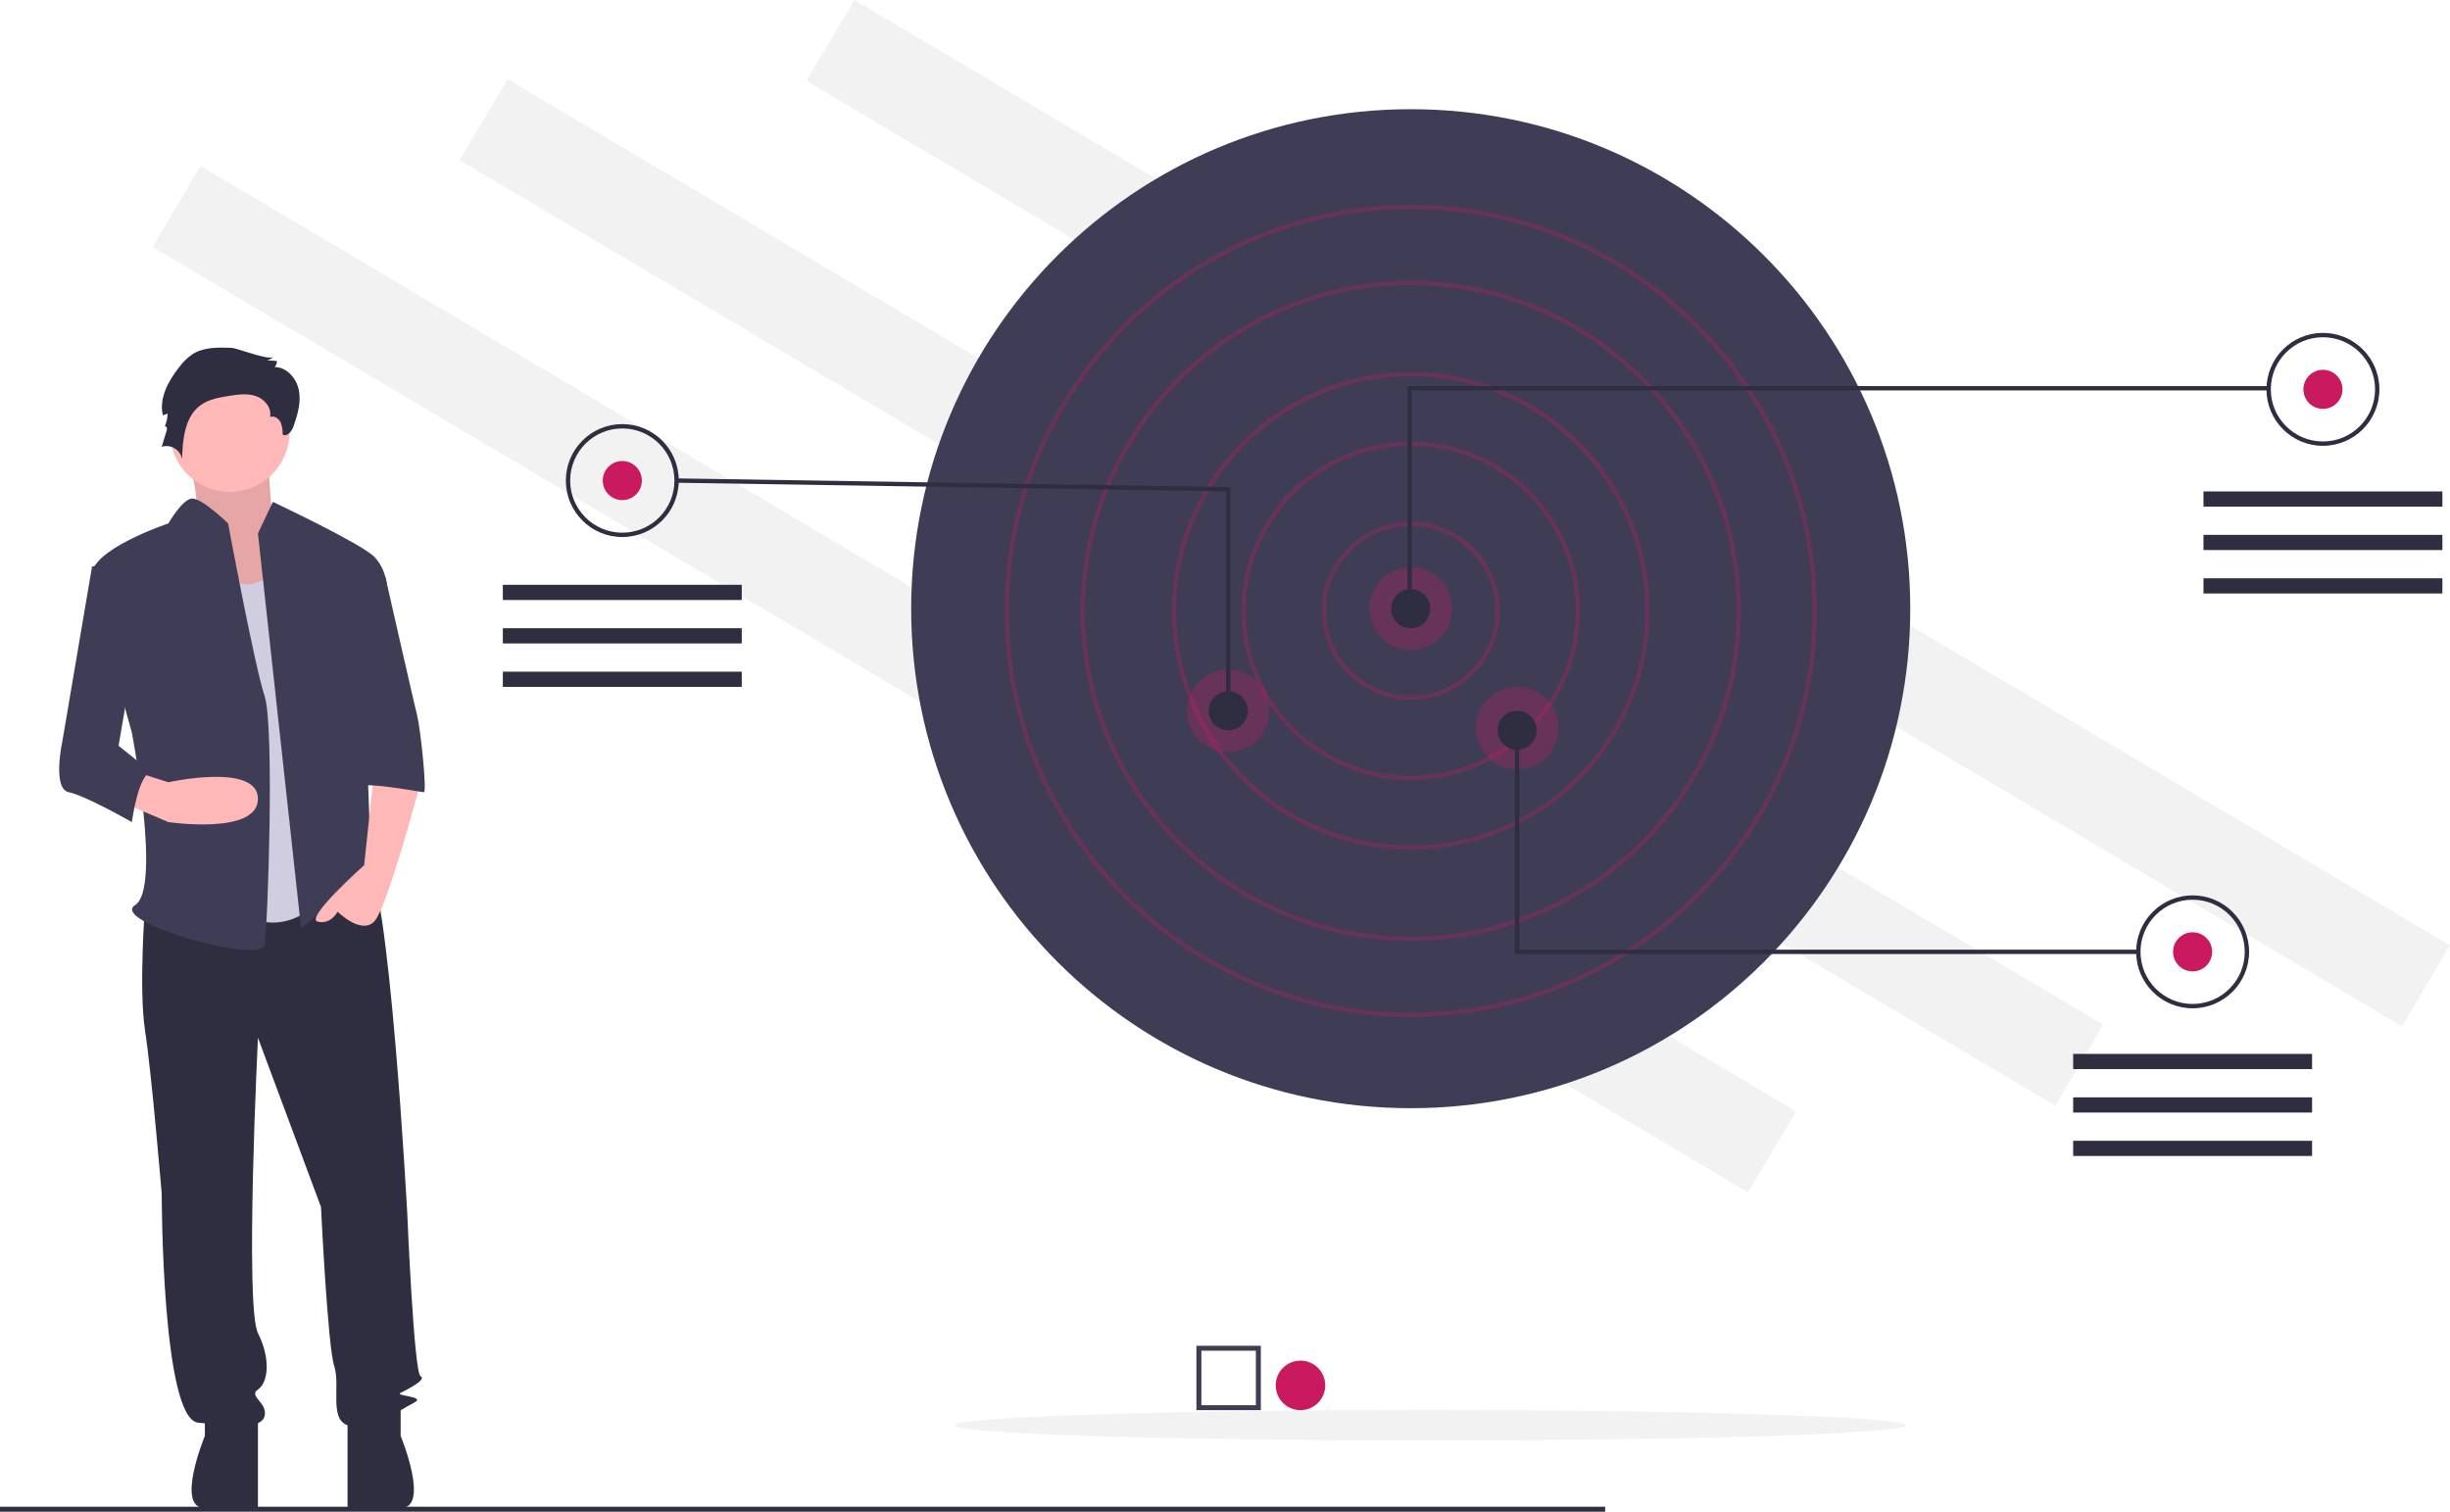
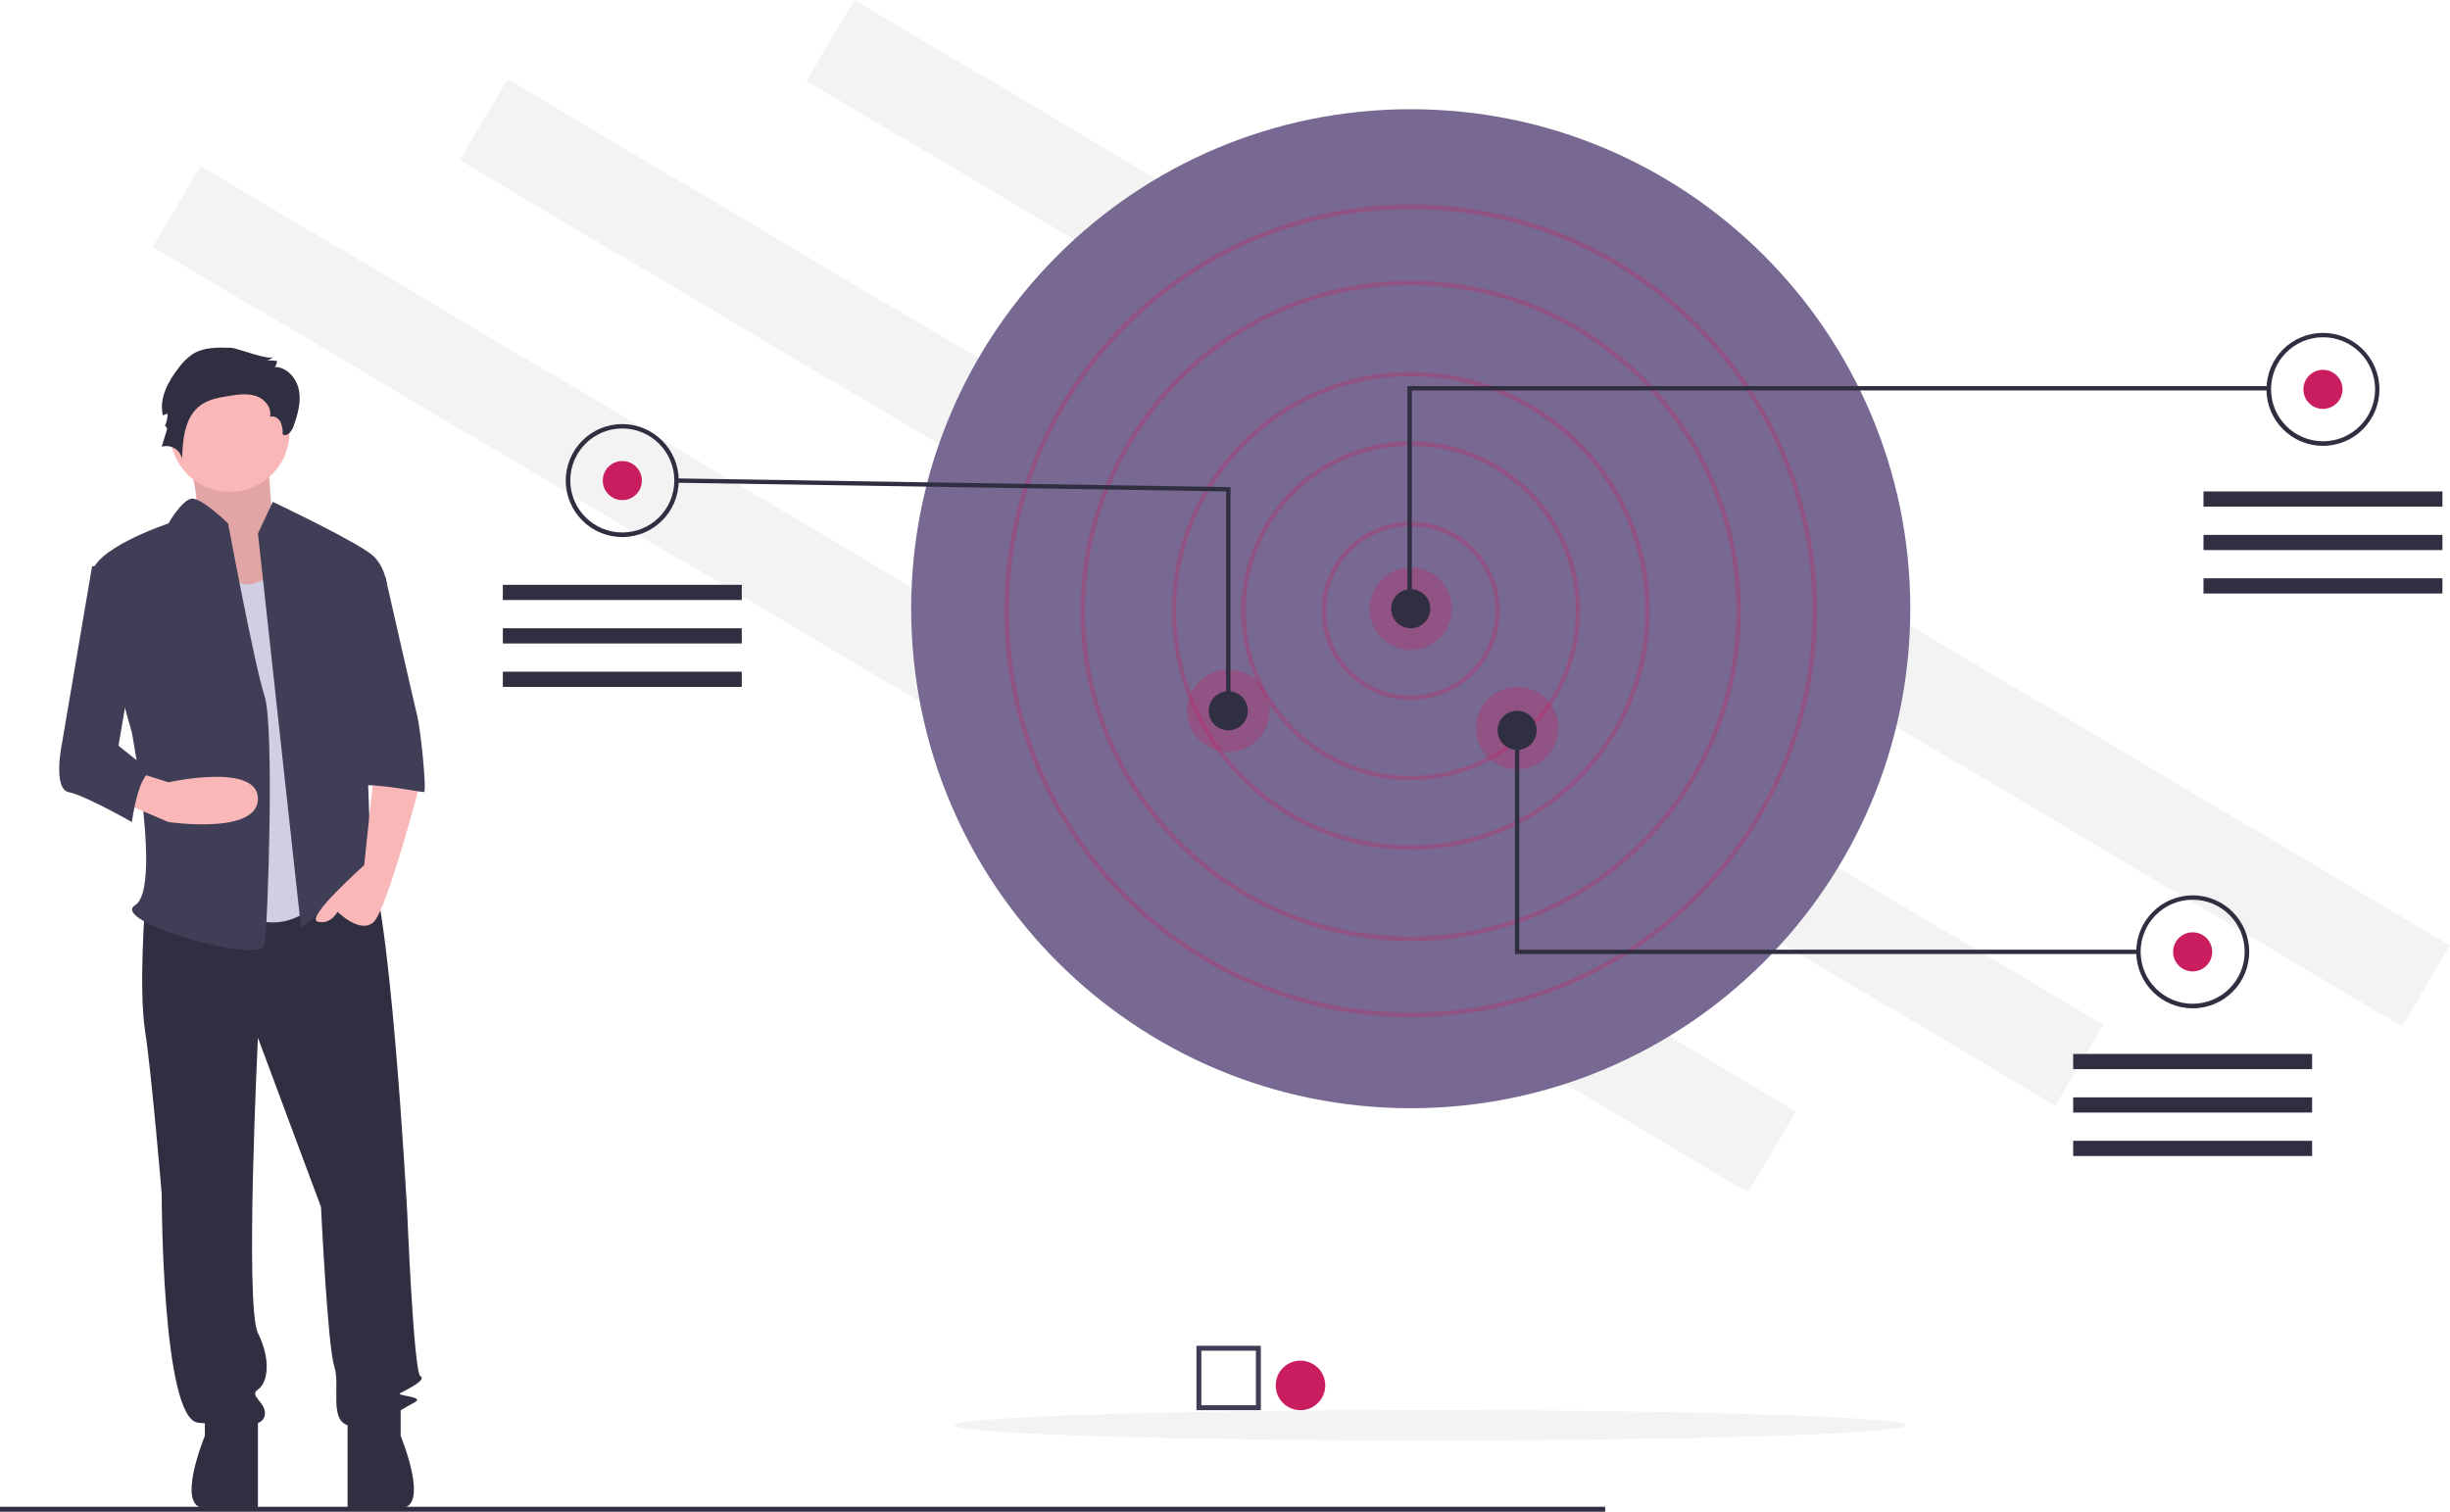
- <svg xmlns="http://www.w3.org/2000/svg" id="b7c4787f-e4a8-4036-aa60-d215daeece2d" data-name="Layer 1" width="989.07" height="610.336" viewBox="0 0 989.07 610.336">
-   <rect x="388.422" y="333.02" width="748.723" height="38" transform="matrix(0.8603, 0.50978, -0.50978, 0.8603, 180.5447, -484.5084)" fill="#f2f2f2" />
-   <rect x="248.422" y="365.02" width="748.723" height="38" transform="matrix(0.8603, 0.50978, -0.50978, 0.8603, 177.3003, -408.669)" fill="#f2f2f2" />
-   <rect x="124.422" y="400.02" width="748.723" height="38" transform="matrix(0.8603, 0.50978, -0.50978, 0.8603, 177.8204, -340.567)" fill="#f2f2f2" />
-   <circle cx="569.511" cy="245.756" r="201.669" fill="#3f3d56" />
-   <path d="M674.976,427.414a35.95,35.95,0,1,1,35.95-35.95A35.99,35.99,0,0,1,674.976,427.414Zm0-70.146a34.196,34.196,0,1,0,34.196,34.196A34.234,34.234,0,0,0,674.976,357.269Z" transform="translate(-105.465 -144.832)" fill="#c91a5f" opacity="0.3" />
-   <path d="M674.976,459.857a68.392,68.392,0,1,1,68.392-68.392A68.469,68.469,0,0,1,674.976,459.857Zm0-135.03a66.638,66.638,0,1,0,66.638,66.638A66.714,66.714,0,0,0,674.976,324.827Z" transform="translate(-105.465 -144.832)" fill="#c91a5f" opacity="0.3" />
-   <path d="M674.976,487.915a96.45,96.45,0,1,1,96.45-96.45A96.559,96.559,0,0,1,674.976,487.915Zm0-191.147a94.697,94.697,0,1,0,94.697,94.697A94.804,94.804,0,0,0,674.976,296.768Z" transform="translate(-105.465 -144.832)" fill="#c91a5f" opacity="0.3" />
-   <path d="M674.976,524.741c-73.489,0-133.277-59.787-133.277-133.277,0-73.489,59.788-133.277,133.277-133.277,73.489,0,133.277,59.788,133.277,133.277C808.252,464.954,748.465,524.741,674.976,524.741Zm0-264.8c-72.522,0-131.523,59.001-131.523,131.523,0,72.522,59.001,131.523,131.523,131.523,72.522,0,131.523-59.001,131.523-131.523C806.499,318.943,747.497,259.942,674.976,259.942Z" transform="translate(-105.465 -144.832)" fill="#c91a5f" opacity="0.3" />
-   <path d="M674.976,555.43c-90.411,0-163.965-73.554-163.965-163.965s73.554-163.965,163.965-163.965,163.965,73.554,163.965,163.965S765.387,555.43,674.976,555.43Zm0-326.177c-89.444,0-162.212,72.768-162.212,162.212,0,89.444,72.768,162.212,162.212,162.212,89.444,0,162.212-72.767,162.212-162.212C837.187,302.021,764.42,229.253,674.976,229.253Z" transform="translate(-105.465 -144.832)" fill="#c91a5f" opacity="0.3" />
-   <circle cx="569.511" cy="245.756" r="16.66" fill="#c91a5f" opacity="0.3" />
-   <circle cx="612.475" cy="293.981" r="16.66" fill="#c91a5f" opacity="0.3" />
-   <circle cx="495.858" cy="286.967" r="16.66" fill="#c91a5f" opacity="0.3" />
-   <circle cx="569.511" cy="245.756" r="7.891" fill="#2f2e41" />
-   <circle cx="495.858" cy="286.967" r="7.891" fill="#2f2e41" />
-   <circle cx="612.475" cy="294.858" r="7.891" fill="#2f2e41" />
-   <circle cx="937.775" cy="157.197" r="7.891" fill="#c91a5f" />
-   <polygon points="569.949 246.194 568.195 246.194 568.195 155.882 916.293 155.882 916.293 157.636 569.949 157.636 569.949 246.194" fill="#2f2e41" />
-   <path d="M1043.24,324.827a22.797,22.797,0,1,1,22.797-22.797A22.823,22.823,0,0,1,1043.24,324.827Zm0-43.841a21.044,21.044,0,1,0,21.044,21.044A21.068,21.068,0,0,0,1043.24,280.986Z" transform="translate(-105.465 -144.832)" fill="#2f2e41" />
-   <circle cx="885.166" cy="384.294" r="7.891" fill="#c91a5f" />
-   <path d="M990.631,551.923a22.797,22.797,0,1,1,22.797-22.797A22.823,22.823,0,0,1,990.631,551.923Zm0-43.841a21.044,21.044,0,1,0,21.044,21.044A21.068,21.068,0,0,0,990.631,508.082Z" transform="translate(-105.465 -144.832)" fill="#2f2e41" />
-   <circle cx="251.225" cy="194.024" r="7.891" fill="#c91a5f" />
-   <path d="M356.69,361.653a22.797,22.797,0,1,1,22.797-22.797A22.823,22.823,0,0,1,356.69,361.653Zm0-43.841a21.044,21.044,0,1,0,21.044,21.044A21.068,21.068,0,0,0,356.69,317.812Z" transform="translate(-105.465 -144.832)" fill="#2f2e41" />
-   <polygon points="496.735 286.967 494.981 286.967 494.981 198.394 273.132 194.9 273.159 193.147 496.735 196.668 496.735 286.967" fill="#2f2e41" />
-   <polygon points="863.245 385.17 611.598 385.17 611.598 294.858 613.352 294.858 613.352 383.417 863.245 383.417 863.245 385.17" fill="#2f2e41" />
-   <rect x="889.55" y="198.408" width="96.45" height="6.138" fill="#2f2e41" />
-   <rect x="889.55" y="215.944" width="96.45" height="6.138" fill="#2f2e41" />
-   <rect x="889.55" y="233.481" width="96.45" height="6.138" fill="#2f2e41" />
-   <rect x="836.941" y="425.504" width="96.45" height="6.138" fill="#2f2e41" />
-   <rect x="836.941" y="443.04" width="96.45" height="6.138" fill="#2f2e41" />
-   <rect x="836.941" y="460.577" width="96.45" height="6.138" fill="#2f2e41" />
-   <rect x="203" y="236.111" width="96.45" height="6.138" fill="#2f2e41" />
-   <rect x="203" y="253.647" width="96.45" height="6.138" fill="#2f2e41" />
-   <rect x="203" y="271.184" width="96.45" height="6.138" fill="#2f2e41" />
-   <ellipse cx="577.402" cy="575.447" rx="192.024" ry="6.138" fill="#f2f2f2" />
-   <rect y="608.336" width="648" height="2" fill="#2f2e41" />
-   <path d="M179.456,324.019s9.179,26.124,3.53,30.143,19.063,36.841,19.063,36.841l29.654-8.038-16.239-27.463s-2.118-27.463-2.118-31.482S179.456,324.019,179.456,324.019Z" transform="translate(-105.465 -144.832)" fill="#ffb8b8" />
-   <path d="M179.456,324.019s9.179,26.124,3.53,30.143,19.063,36.841,19.063,36.841l29.654-8.038-16.239-27.463s-2.118-27.463-2.118-31.482S179.456,324.019,179.456,324.019Z" transform="translate(-105.465 -144.832)" opacity="0.1" />
-   <path d="M164.05,510.234s-2.679,33.492,0,50.908,6.698,65.644,6.698,65.644,0,91.098,14.736,92.438,25.454,2.679,26.794-2.679-6.698-8.038-2.679-10.717,5.359-12.057,0-22.775,0-119.231,0-119.231l25.454,68.323s2.679,56.266,5.359,64.304-2.679,22.774,6.698,24.114,20.095-6.698,25.454-9.378-8.038-2.679-5.359-4.019,10.717-5.359,8.038-6.698-5.359-65.644-5.359-65.644-7.368-137.317-16.746-142.676-15.406,3.871-15.406,3.871Z" transform="translate(-105.465 -144.832)" fill="#2f2e41" />
-   <path d="M188.164,713.865V724.582s-12.057,29.133,0,29.133,21.435,3.019,21.435-1V716.544Z" transform="translate(-105.465 -144.832)" fill="#2f2e41" />
-   <path d="M267.205,713.846v10.717s12.057,29.133,0,29.133-21.435,3.019-21.435-1V716.525Z" transform="translate(-105.465 -144.832)" fill="#2f2e41" />
-   <circle cx="92.747" cy="174.498" r="24.114" fill="#ffb8b8" />
-   <path d="M190.843,364.209s6.698,20.095,17.416,16.076l10.717-4.019L237.732,504.875s-14.736,21.435-36.171,8.038S190.843,364.209,190.843,364.209Z" transform="translate(-105.465 -144.832)" fill="#d0cde1" />
-   <path d="M209.599,360.19l6.029-12.727s35.501,16.746,40.86,22.105,5.359,13.397,5.359,13.397l-9.378,33.492s2.679,73.682,2.679,76.362,9.378,17.416,2.679,12.057-8.038-10.717-13.397-2.679-17.416,17.416-17.416,17.416Z" transform="translate(-105.465 -144.832)" fill="#3f3d56" />
-   <path d="M256.488,456.647l-4.019,37.511s-24.114,21.435-18.755,22.774,8.038-4.019,8.038-4.019,9.378,9.378,14.736,4.019S275.243,460.666,275.243,460.666Z" transform="translate(-105.465 -144.832)" fill="#ffb8b8" />
-   <path d="M198.725,285.25c-5.346-.191-11.067-.286-15.574,2.595a22.8,22.8,0,0,0-5.382,5.269c-4.39,5.549-8.183,12.532-6.552,19.417l1.894-.739a12.401,12.401,0,0,1-1.196,5.313c.267-.775,1.16.478.921,1.263l-2.086,6.844a6.444,6.444,0,0,1,8.218,4.904c.238-7.95,1.063-17.066,7.512-21.72,3.252-2.347,7.368-3.064,11.328-3.7,3.653-.587,7.483-1.147,10.982.056s6.479,4.781,5.686,8.395c1.613-.556,3.418.569,4.215,2.077a10.912,10.912,0,0,1,.863,4.995c1.72,1.215,3.677-1.198,4.378-3.184,1.645-4.662,3.108-9.624,2.221-14.487s-4.849-9.511-9.793-9.527a3.433,3.433,0,0,0,.893-2.417l-4.074-.344a4.503,4.503,0,0,0,2.691-1.419C214.233,290.641,201.371,285.344,198.725,285.25Z" transform="translate(-105.465 -144.832)" fill="#2f2e41" />
-   <path d="M197.542,356.171s-10.906-10.687-14.831-10.032-9.284,10.032-9.284,10.032-32.152,10.717-30.813,21.435,16.076,62.965,16.076,62.965,12.057,62.965,1.34,69.663,50.908,24.114,52.247,16.076,4.019-88.419,0-100.476S197.542,356.171,197.542,356.171Z" transform="translate(-105.465 -144.832)" fill="#3f3d56" />
-   <path d="M154.672,468.704l18.755,8.038s36.171,5.359,36.171-9.378-36.171-6.698-36.171-6.698l-12.058-3.855Z" transform="translate(-105.465 -144.832)" fill="#ffb8b8" />
-   <path d="M244.43,377.606h16.565s11.568,50.908,12.908,56.266,4.019,30.813,2.679,30.813-28.133-5.359-28.133-1.34Z" transform="translate(-105.465 -144.832)" fill="#3f3d56" />
-   <path d="M158.691,369.568l-16.076,4.019L130.558,444.59s-4.019,18.755,2.679,20.095,25.454,12.057,25.454,12.057,2.679-20.095,8.038-20.095l-13.397-10.717,8.038-46.889Z" transform="translate(-105.465 -144.832)" fill="#3f3d56" />
-   <path d="M614.465,714.168h-26v-26h26Zm-24-2h22v-22h-22Z" transform="translate(-105.465 -144.832)" fill="#3f3d56" />
-   <circle cx="525" cy="559.336" r="10" fill="#c91a5f" />
+ <svg xmlns="http://www.w3.org/2000/svg" id="Calque_1" data-name="Calque 1" viewBox="0 0 989.06 610.34">
+   <defs>
+     <style>.cls-1{fill:#f3f3f3;}.cls-2{fill:#776992;}.cls-3,.cls-5{fill:#c91d60;}.cls-3{opacity:0.3;}.cls-3,.cls-7{isolation:isolate;}.cls-4{fill:#302e41;}.cls-6{fill:#f9b7b8;}.cls-7{fill:#010101;opacity:0.1;}.cls-8{fill:#d1cde2;}.cls-9{fill:#403e56;}</style>
+   </defs>
+   <rect class="cls-1" x="439.32" y="-190.17" width="38" height="748.72" transform="translate(265.22 507.58) rotate(-59.35)" />
+   <rect class="cls-1" x="299.32" y="-158.17" width="38" height="748.72" transform="translate(169.06 402.83) rotate(-59.35)" />
+   <rect class="cls-1" x="175.32" y="-123.17" width="38" height="748.72" transform="translate(78.16 313.31) rotate(-59.35)" />
+   <circle class="cls-2" cx="569.51" cy="245.76" r="201.67" />
+   <path class="cls-3" d="M370.51,259.58a35.95,35.95,0,1,1,35.95-35.95h0A36,36,0,0,1,370.51,259.58Zm0-70.14a34.2,34.2,0,1,0,34.2,34.19h0a34.23,34.23,0,0,0-34.2-34.19Z" transform="translate(199 23)" />
+   <path class="cls-3" d="M370.51,292a68.4,68.4,0,1,1,68.39-68.4h0A68.48,68.48,0,0,1,370.51,292Zm0-135a66.64,66.64,0,1,0,66.64,66.63A66.64,66.64,0,0,0,370.51,157Z" transform="translate(199 23)" />
+   <path class="cls-3" d="M370.51,320.08A96.45,96.45,0,1,1,467,223.63,96.45,96.45,0,0,1,370.51,320.08Zm0-191.14a94.7,94.7,0,1,0,94.7,94.69h0a94.8,94.8,0,0,0-94.7-94.69Z" transform="translate(199 23)" />
+   <path class="cls-3" d="M370.51,356.91c-73.49,0-133.28-59.79-133.28-133.28S297,90.36,370.51,90.36s133.28,59.79,133.28,133.27S444,356.91,370.51,356.91Zm0-264.8C298,92.11,239,151.11,239,223.63s59,131.53,131.52,131.53S502,296.16,502,223.63,443,92.11,370.51,92.11Z" transform="translate(199 23)" />
+   <path class="cls-3" d="M370.51,387.6c-90.41,0-164-73.55-164-164s73.55-164,164-164,164,73.55,164,164S460.92,387.6,370.51,387.6Zm0-326.18c-89.44,0-162.21,72.77-162.21,162.21s72.77,162.22,162.21,162.22,162.21-72.77,162.21-162.22S460,61.42,370.51,61.42Z" transform="translate(199 23)" />
+   <circle class="cls-3" cx="569.51" cy="245.76" r="16.66" />
+   <circle class="cls-3" cx="612.47" cy="293.98" r="16.66" />
+   <circle class="cls-3" cx="296.86" cy="263.97" r="16.66" transform="translate(187.75 537.71) rotate(-80.78)" />
+   <circle class="cls-4" cx="569.51" cy="245.76" r="7.89" />
+   <circle class="cls-4" cx="495.86" cy="286.97" r="7.89" />
+   <circle class="cls-4" cx="612.47" cy="294.86" r="7.89" />
+   <circle class="cls-5" cx="937.77" cy="157.2" r="7.89" />
+   <polygon class="cls-4" points="569.95 246.2 568.2 246.2 568.2 155.88 916.29 155.88 916.29 157.64 569.95 157.64 569.95 246.2" />
+   <path class="cls-4" d="M738.77,157a22.8,22.8,0,1,1,22.8-22.8A22.79,22.79,0,0,1,738.77,157Zm0-43.84a21,21,0,1,0,21.05,21,21,21,0,0,0-21.05-21Z" transform="translate(199 23)" />
+   <circle class="cls-5" cx="885.17" cy="384.3" r="7.89" />
+   <path class="cls-4" d="M686.17,384.09A22.8,22.8,0,1,1,709,361.3h0A22.81,22.81,0,0,1,686.17,384.09Zm0-43.84a21,21,0,1,0,21,21.05,21,21,0,0,0-21-21.05Z" transform="translate(199 23)" />
+   <circle class="cls-5" cx="251.23" cy="194.03" r="7.89" />
+   <path class="cls-4" d="M52.23,193.82A22.8,22.8,0,1,1,75,171,22.79,22.79,0,0,1,52.23,193.82Zm0-43.84a21,21,0,1,0,21,21.05h0a21.07,21.07,0,0,0-21-21.05Z" transform="translate(199 23)" />
+   <polygon class="cls-4" points="496.74 286.97 494.98 286.97 494.98 198.4 273.13 194.9 273.16 193.15 496.74 196.67 496.74 286.97" />
+   <polygon class="cls-4" points="863.25 385.17 611.6 385.17 611.6 294.86 613.35 294.86 613.35 383.42 863.25 383.42 863.25 385.17" />
+   <rect class="cls-4" x="889.55" y="198.41" width="96.45" height="6.14" />
+   <rect class="cls-4" x="889.55" y="215.95" width="96.45" height="6.14" />
+   <rect class="cls-4" x="889.55" y="233.48" width="96.45" height="6.14" />
+   <rect class="cls-4" x="836.94" y="425.51" width="96.45" height="6.14" />
+   <rect class="cls-4" x="836.94" y="443.04" width="96.45" height="6.14" />
+   <rect class="cls-4" x="836.94" y="460.58" width="96.45" height="6.14" />
+   <rect class="cls-4" x="203" y="236.11" width="96.45" height="6.14" />
+   <rect class="cls-4" x="203" y="253.65" width="96.45" height="6.14" />
+   <rect class="cls-4" x="203" y="271.19" width="96.45" height="6.14" />
+   <ellipse class="cls-1" cx="577.4" cy="575.45" rx="192.02" ry="6.14" />
+   <rect class="cls-4" y="608.34" width="648" height="2" />
+   <path class="cls-6" d="M-125,156.19s9.18,26.12,3.53,30.14,19.06,36.84,19.06,36.84l29.66-8L-89,187.67s-2.12-27.46-2.12-31.48S-125,156.19-125,156.19Z" transform="translate(199 23)" />
+   <path class="cls-7" d="M-125,156.19s9.18,26.12,3.53,30.14,19.06,36.84,19.06,36.84l29.66-8L-89,187.67s-2.12-27.46-2.12-31.48S-125,156.19-125,156.19Z" transform="translate(199 23)" />
+   <path class="cls-4" d="M-140.42,342.4s-2.67,33.5,0,50.91,6.7,65.65,6.7,65.65,0,91.09,14.74,92.43,25.45,2.68,26.79-2.68-6.7-8-2.68-10.71,5.36-12.06,0-22.78,0-119.23,0-119.23l25.46,68.32s2.68,56.27,5.36,64.31-2.68,22.77,6.69,24.11,20.1-6.7,25.46-9.38-8-2.67-5.36-4,10.72-5.36,8-6.7S-34.58,467-34.58,467s-7.37-137.31-16.75-142.67-15.4,3.87-15.4,3.87Z" transform="translate(199 23)" />
+   <path class="cls-4" d="M-116.3,546v10.72s-12.06,29.13,0,29.13,21.43,3,21.43-1V548.71Z" transform="translate(199 23)" />
+   <path class="cls-4" d="M-37.26,546v10.71s12.06,29.14,0,29.14-21.43,3-21.43-1V548.69Z" transform="translate(199 23)" />
+   <circle class="cls-6" cx="92.75" cy="174.5" r="24.11" />
+   <path class="cls-8" d="M-113.62,196.38s6.7,20.09,17.41,16.07l10.72-4L-66.73,337s-14.74,21.44-36.17,8S-113.62,196.38-113.62,196.38Z" transform="translate(199 23)" />
+   <path class="cls-9" d="M-94.87,192.36l6-12.73s35.5,16.75,40.86,22.11,5.36,13.39,5.36,13.39L-52,248.63s2.68,73.68,2.68,76.36,9.38,17.41,2.68,12.05-8-10.71-13.39-2.67-17.42,17.41-17.42,17.41Z" transform="translate(199 23)" />
+   <path class="cls-6" d="M-48,288.82l-4,37.51s-24.11,21.43-18.75,22.77,8-4,8-4,9.37,9.38,14.73,4,18.76-56.26,18.76-56.26Z" transform="translate(199 23)" />
+   <path class="cls-4" d="M-105.74,117.42c-5.35-.19-11.07-.29-15.57,2.59a22.86,22.86,0,0,0-5.39,5.27c-4.39,5.55-8.18,12.54-6.55,19.42l1.9-.74a12.42,12.42,0,0,1-1.2,5.32c.27-.78,1.16.47.92,1.26l-2.09,6.84a6.45,6.45,0,0,1,8.06,4.26c.06.21.12.43.16.65.24-7.95,1.06-17.07,7.51-21.72,3.26-2.35,7.37-3.07,11.33-3.7,3.65-.59,7.48-1.15,11,0s6.48,4.78,5.69,8.4c1.61-.56,3.42.56,4.21,2.07a10.87,10.87,0,0,1,.87,5c1.72,1.21,3.67-1.2,4.38-3.19,1.64-4.66,3.1-9.62,2.22-14.48s-4.85-9.51-9.8-9.53a3.48,3.48,0,0,0,.9-2.42l-4.08-.34A4.49,4.49,0,0,0-88.6,121C-90.23,122.81-103.09,117.51-105.74,117.42Z" transform="translate(199 23)" />
+   <path class="cls-9" d="M-106.92,188.34s-10.91-10.69-14.83-10-9.29,10-9.29,10-32.15,10.72-30.81,21.44,16.08,63,16.08,63,12.05,63,1.34,69.66,50.9,24.12,52.24,16.08,4-88.42,0-100.48S-106.92,188.34-106.92,188.34Z" transform="translate(199 23)" />
+   <path class="cls-6" d="M-149.79,300.87l18.75,8s36.17,5.36,36.17-9.38S-131,292.84-131,292.84L-143.1,289Z" transform="translate(199 23)" />
+   <path class="cls-9" d="M-60,209.78h16.56S-31.9,260.68-30.56,266s4,30.81,2.68,30.81S-56,291.5-56,295.51Z" transform="translate(199 23)" />
+   <path class="cls-9" d="M-145.77,201.74l-16.08,4-12.06,71s-4,18.75,2.68,20.09,25.46,12.06,25.46,12.06,2.68-20.09,8-20.09l-13.39-10.72,8-46.89Z" transform="translate(199 23)" />
+   <path class="cls-9" d="M310,546.34H284v-26h26Zm-24-2h22v-22H286Z" transform="translate(199 23)" />
+   <circle class="cls-5" cx="525" cy="559.34" r="10" />
</svg>
